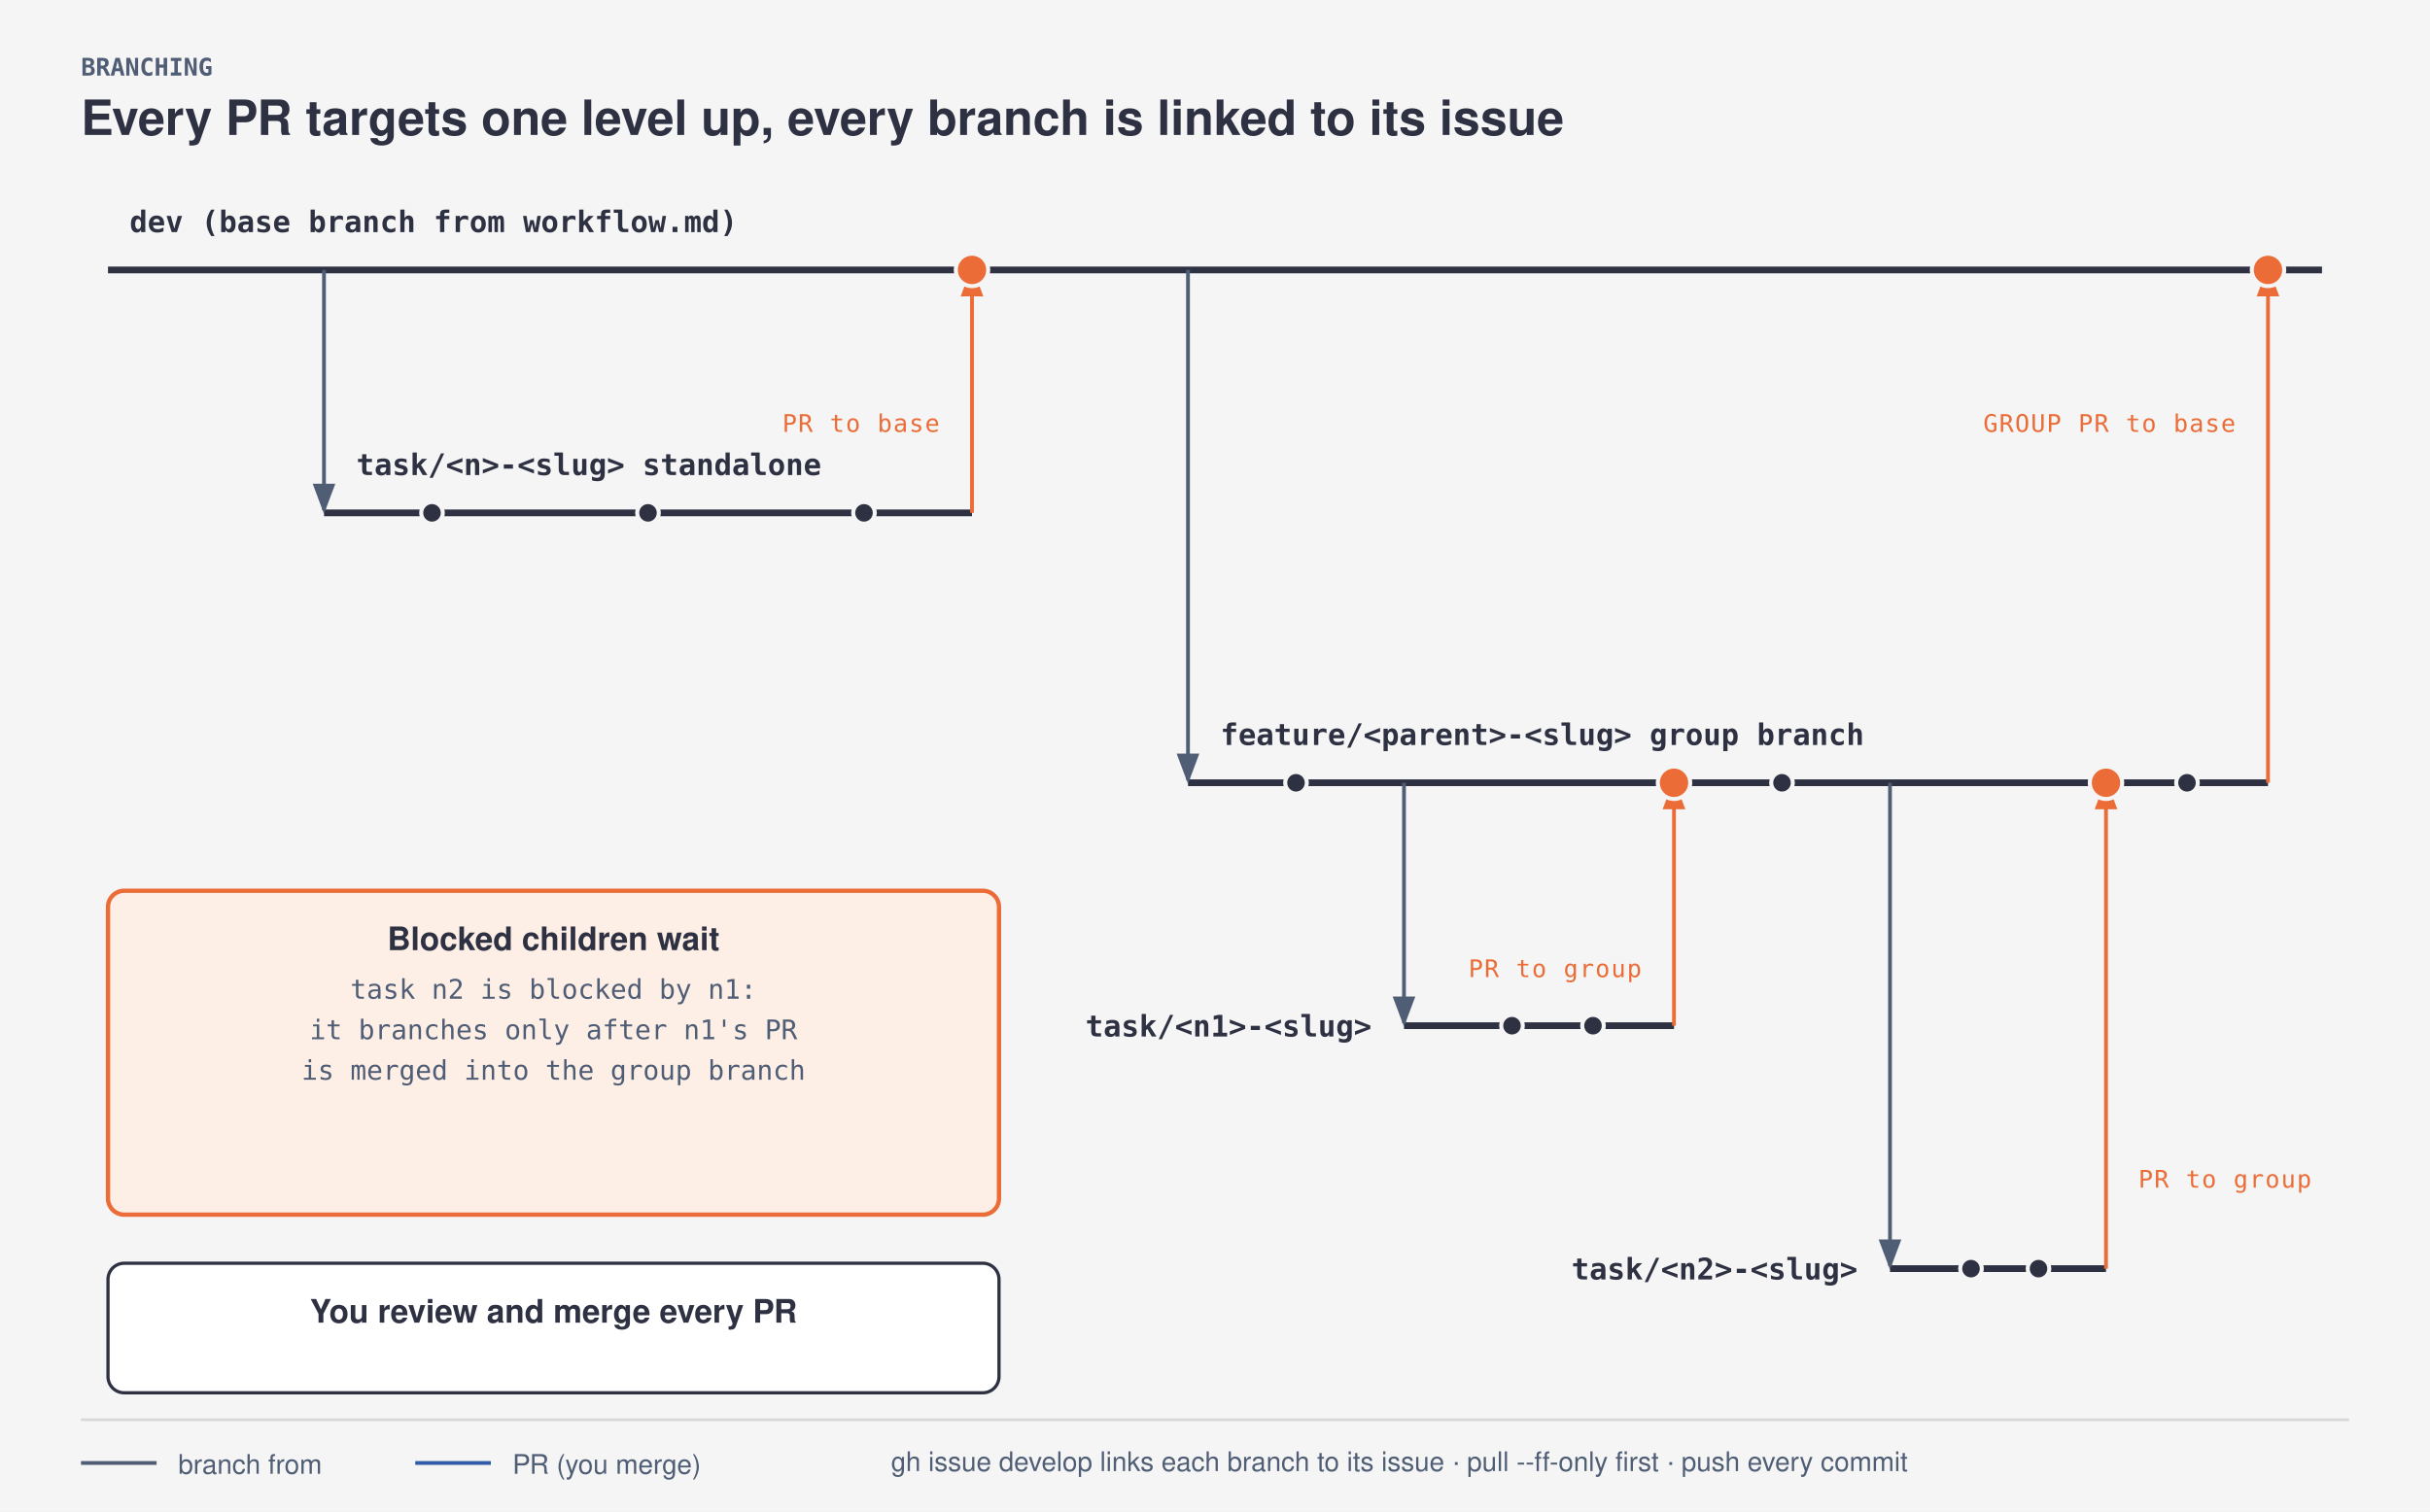
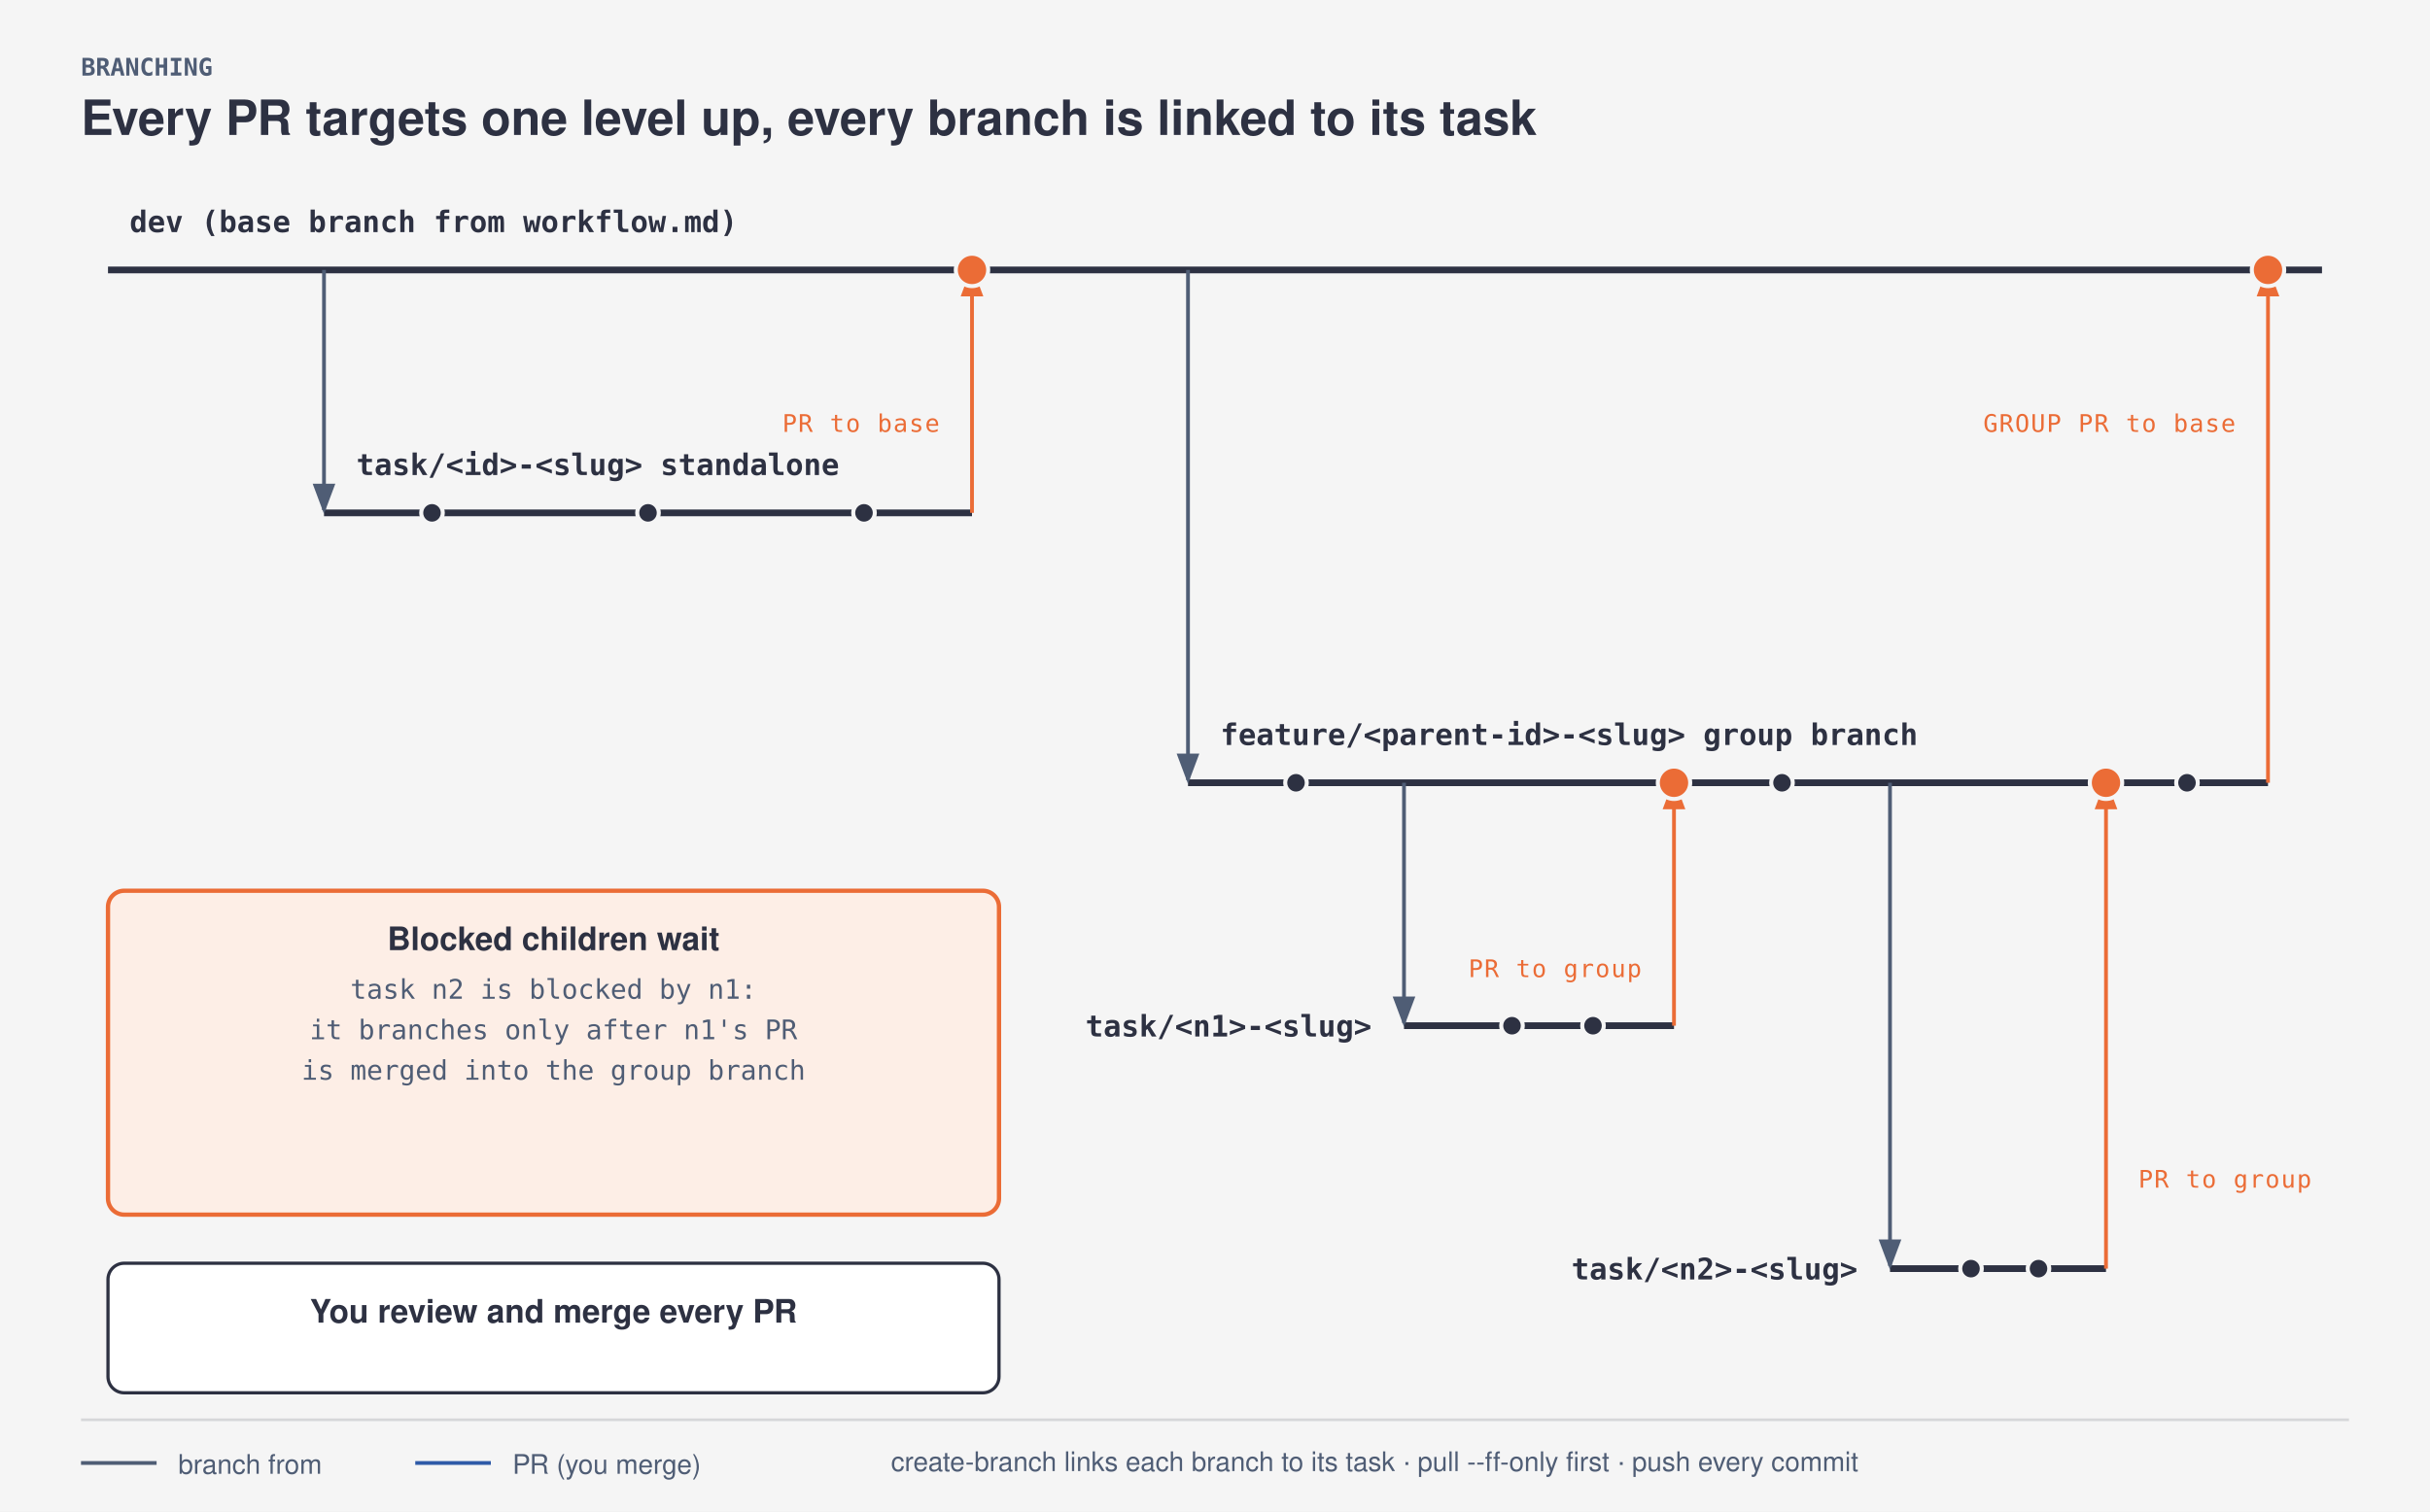
<svg xmlns="http://www.w3.org/2000/svg" viewBox="0 0 900 560" width="900" height="560" role="img" aria-labelledby="branching-title branching-desc">
  <defs>
    <marker id="branching-a" markerWidth="8" markerHeight="6" refX="7" refY="3" orient="auto">
      <polygon points="0 0,8 3,0 6" fill="#4f5d75" />
    </marker>
    <marker id="branching-as" markerWidth="8" markerHeight="6" refX="7" refY="3" orient="auto-start-reverse">
      <polygon points="0 0,8 3,0 6" fill="#4f5d75" />
    </marker>
    <marker id="branching-l" markerWidth="8" markerHeight="6" refX="7" refY="3" orient="auto">
      <polygon points="0 0,8 3,0 6" fill="#2e5aa8" />
    </marker>
    <marker id="branching-c" markerWidth="8" markerHeight="6" refX="7" refY="3" orient="auto">
      <polygon points="0 0,8 3,0 6" fill="#eb6c36" />
    </marker>
  </defs>
  <rect width="100%" height="100%" fill="#f5f5f5" />
  <polyline points="40,100 860,100" fill="none" stroke="#2d3142" stroke-width="2.5" stroke-linejoin="round" />
  <polyline points="120,190 360,190" fill="none" stroke="#2d3142" stroke-width="2.5" stroke-linejoin="round" />
  <polyline points="440,290 840,290" fill="none" stroke="#2d3142" stroke-width="2.5" stroke-linejoin="round" />
  <polyline points="520,380 620,380" fill="none" stroke="#2d3142" stroke-width="2.5" stroke-linejoin="round" />
  <polyline points="700,470 780,470" fill="none" stroke="#2d3142" stroke-width="2.5" stroke-linejoin="round" />
  <path d="M120,100 L120,189" fill="none" stroke="#4f5d75" stroke-width="1.4" marker-end="url(#branching-a)" />
  <path d="M440,100 L440,289" fill="none" stroke="#4f5d75" stroke-width="1.4" marker-end="url(#branching-a)" />
  <path d="M520,290 L520,379" fill="none" stroke="#4f5d75" stroke-width="1.4" marker-end="url(#branching-a)" />
  <path d="M700,290 L700,469" fill="none" stroke="#4f5d75" stroke-width="1.4" marker-end="url(#branching-a)" />
  <path d="M360,190 L360,100" fill="none" stroke="#eb6c36" stroke-width="1.4" marker-end="url(#branching-c)" />
  <path d="M840,290 L840,100" fill="none" stroke="#eb6c36" stroke-width="1.4" marker-end="url(#branching-c)" />
  <path d="M620,380 L620,290" fill="none" stroke="#eb6c36" stroke-width="1.4" marker-end="url(#branching-c)" />
  <path d="M780,470 L780,290" fill="none" stroke="#eb6c36" stroke-width="1.4" marker-end="url(#branching-c)" />
  <rect x="282.0" y="151" width="70.0" height="13" rx="2" fill="#f5f5f5" />
  <text x="348" y="160" fill="#eb6c36" font-size="9" font-family="ui-monospace,'SF Mono',Menlo,Consolas,monospace" text-anchor="end" letter-spacing="0.05em">PR to base</text>
  <rect x="724.8" y="151" width="107.2" height="13" rx="2" fill="#f5f5f5" />
  <text x="828" y="160" fill="#eb6c36" font-size="9" font-family="ui-monospace,'SF Mono',Menlo,Consolas,monospace" text-anchor="end" letter-spacing="0.05em">GROUP PR to base</text>
  <rect x="535.8" y="353" width="76.2" height="13" rx="2" fill="#f5f5f5" />
  <text x="608" y="362" fill="#eb6c36" font-size="9" font-family="ui-monospace,'SF Mono',Menlo,Consolas,monospace" text-anchor="end" letter-spacing="0.05em">PR to group</text>
  <rect x="788.0" y="431" width="76.2" height="13" rx="2" fill="#f5f5f5" />
  <text x="792" y="440" fill="#eb6c36" font-size="9" font-family="ui-monospace,'SF Mono',Menlo,Consolas,monospace" text-anchor="start" letter-spacing="0.05em">PR to group</text>
  <line x1="30" y1="526" x2="870" y2="526" stroke="rgba(45,49,66,0.15)" />
  <line x1="30" y1="542" x2="58" y2="542" stroke="#4f5d75" stroke-width="1.4" />
  <line x1="153.8" y1="542" x2="181.8" y2="542" stroke="#2e5aa8" stroke-width="1.4" />
  <text x="30" y="28" fill="#4f5d75" font-size="9" font-weight="600" font-family="ui-monospace,'SF Mono',Menlo,Consolas,monospace" text-anchor="start">BRANCHING</text>
-   <text x="30" y="50" fill="#2d3142" font-size="18" font-weight="700" font-family="-apple-system,'Segoe UI',Helvetica,Arial,sans-serif" text-anchor="start">Every PR targets one level up, every branch is linked to its issue</text>
+   <text x="30" y="50" fill="#2d3142" font-size="18" font-weight="700" font-family="-apple-system,'Segoe UI',Helvetica,Arial,sans-serif" text-anchor="start">Every PR targets one level up, every branch is linked to its task</text>
  <circle cx="160" cy="190" r="4" fill="#2d3142" stroke="#f5f5f5" stroke-width="1.5" />
  <circle cx="240" cy="190" r="4" fill="#2d3142" stroke="#f5f5f5" stroke-width="1.5" />
  <circle cx="320" cy="190" r="4" fill="#2d3142" stroke="#f5f5f5" stroke-width="1.5" />
  <circle cx="560" cy="380" r="4" fill="#2d3142" stroke="#f5f5f5" stroke-width="1.5" />
  <circle cx="590" cy="380" r="4" fill="#2d3142" stroke="#f5f5f5" stroke-width="1.5" />
  <circle cx="730" cy="470" r="4" fill="#2d3142" stroke="#f5f5f5" stroke-width="1.5" />
  <circle cx="755" cy="470" r="4" fill="#2d3142" stroke="#f5f5f5" stroke-width="1.5" />
  <circle cx="480" cy="290" r="4" fill="#2d3142" stroke="#f5f5f5" stroke-width="1.5" />
  <circle cx="660" cy="290" r="4" fill="#2d3142" stroke="#f5f5f5" stroke-width="1.5" />
  <circle cx="810" cy="290" r="4" fill="#2d3142" stroke="#f5f5f5" stroke-width="1.5" />
  <circle cx="360" cy="100" r="6" fill="#eb6c36" stroke="#f5f5f5" stroke-width="1.5" />
  <circle cx="840" cy="100" r="6" fill="#eb6c36" stroke="#f5f5f5" stroke-width="1.5" />
  <circle cx="620" cy="290" r="6" fill="#eb6c36" stroke="#f5f5f5" stroke-width="1.5" />
  <circle cx="780" cy="290" r="6" fill="#eb6c36" stroke="#f5f5f5" stroke-width="1.5" />
  <text x="48" y="86" fill="#2d3142" font-size="11" font-weight="700" font-family="ui-monospace,'SF Mono',Menlo,Consolas,monospace" text-anchor="start">dev  (base branch from workflow.md)</text>
-   <text x="132" y="176" fill="#2d3142" font-size="11" font-weight="700" font-family="ui-monospace,'SF Mono',Menlo,Consolas,monospace" text-anchor="start">task/&lt;n&gt;-&lt;slug&gt;   standalone</text>
-   <text x="452" y="276" fill="#2d3142" font-size="11" font-weight="700" font-family="ui-monospace,'SF Mono',Menlo,Consolas,monospace" text-anchor="start">feature/&lt;parent&gt;-&lt;slug&gt;   group branch</text>
+   <text x="132" y="176" fill="#2d3142" font-size="11" font-weight="700" font-family="ui-monospace,'SF Mono',Menlo,Consolas,monospace" text-anchor="start">task/&lt;id&gt;-&lt;slug&gt;   standalone</text>
+   <text x="452" y="276" fill="#2d3142" font-size="11" font-weight="700" font-family="ui-monospace,'SF Mono',Menlo,Consolas,monospace" text-anchor="start">feature/&lt;parent-id&gt;-&lt;slug&gt;   group branch</text>
  <text x="508" y="384" fill="#2d3142" font-size="11" font-weight="700" font-family="ui-monospace,'SF Mono',Menlo,Consolas,monospace" text-anchor="end">task/&lt;n1&gt;-&lt;slug&gt;</text>
  <text x="688" y="474" fill="#2d3142" font-size="11" font-weight="700" font-family="ui-monospace,'SF Mono',Menlo,Consolas,monospace" text-anchor="end">task/&lt;n2&gt;-&lt;slug&gt;</text>
  <rect x="40" y="330" width="330" height="120" rx="6" fill="#f5f5f5" />
  <rect x="40" y="330" width="330" height="120" rx="6" fill="#fdeee6" stroke="#eb6c36" stroke-width="1.6" />
  <text x="205.0" y="352" fill="#2d3142" font-size="12" font-weight="700" font-family="-apple-system,'Segoe UI',Helvetica,Arial,sans-serif" text-anchor="middle">Blocked children wait</text>
  <text x="205.0" y="370" fill="#4f5d75" font-size="10" font-weight="400" font-family="ui-monospace,'SF Mono',Menlo,Consolas,monospace" text-anchor="middle">task n2 is blocked by n1:</text>
  <text x="205.0" y="385" fill="#4f5d75" font-size="10" font-weight="400" font-family="ui-monospace,'SF Mono',Menlo,Consolas,monospace" text-anchor="middle">it branches only after n1's PR</text>
  <text x="205.0" y="400" fill="#4f5d75" font-size="10" font-weight="400" font-family="ui-monospace,'SF Mono',Menlo,Consolas,monospace" text-anchor="middle">is merged into the group branch</text>
  <rect x="40" y="468" width="330" height="48" rx="6" fill="#f5f5f5" />
  <rect x="40" y="468" width="330" height="48" rx="6" fill="#fff" stroke="#2d3142" stroke-width="1.2" />
  <text x="205.0" y="490" fill="#2d3142" font-size="12" font-weight="700" font-family="-apple-system,'Segoe UI',Helvetica,Arial,sans-serif" text-anchor="middle">You review and merge every PR</text>
  <text x="66" y="546" fill="#4f5d75" font-size="10" font-weight="400" font-family="-apple-system,'Segoe UI',Helvetica,Arial,sans-serif" text-anchor="start">branch from</text>
  <text x="189.8" y="546" fill="#4f5d75" font-size="10" font-weight="400" font-family="-apple-system,'Segoe UI',Helvetica,Arial,sans-serif" text-anchor="start">PR (you merge)</text>
-   <text x="330" y="545" fill="#4f5d75" font-size="10" font-weight="400" font-family="-apple-system,'Segoe UI',Helvetica,Arial,sans-serif" text-anchor="start">gh issue develop links each branch to its issue · pull --ff-only first · push every commit</text>
+   <text x="330" y="545" fill="#4f5d75" font-size="10" font-weight="400" font-family="-apple-system,'Segoe UI',Helvetica,Arial,sans-serif" text-anchor="start">create-branch links each branch to its task · pull --ff-only first · push every commit</text>
</svg>
